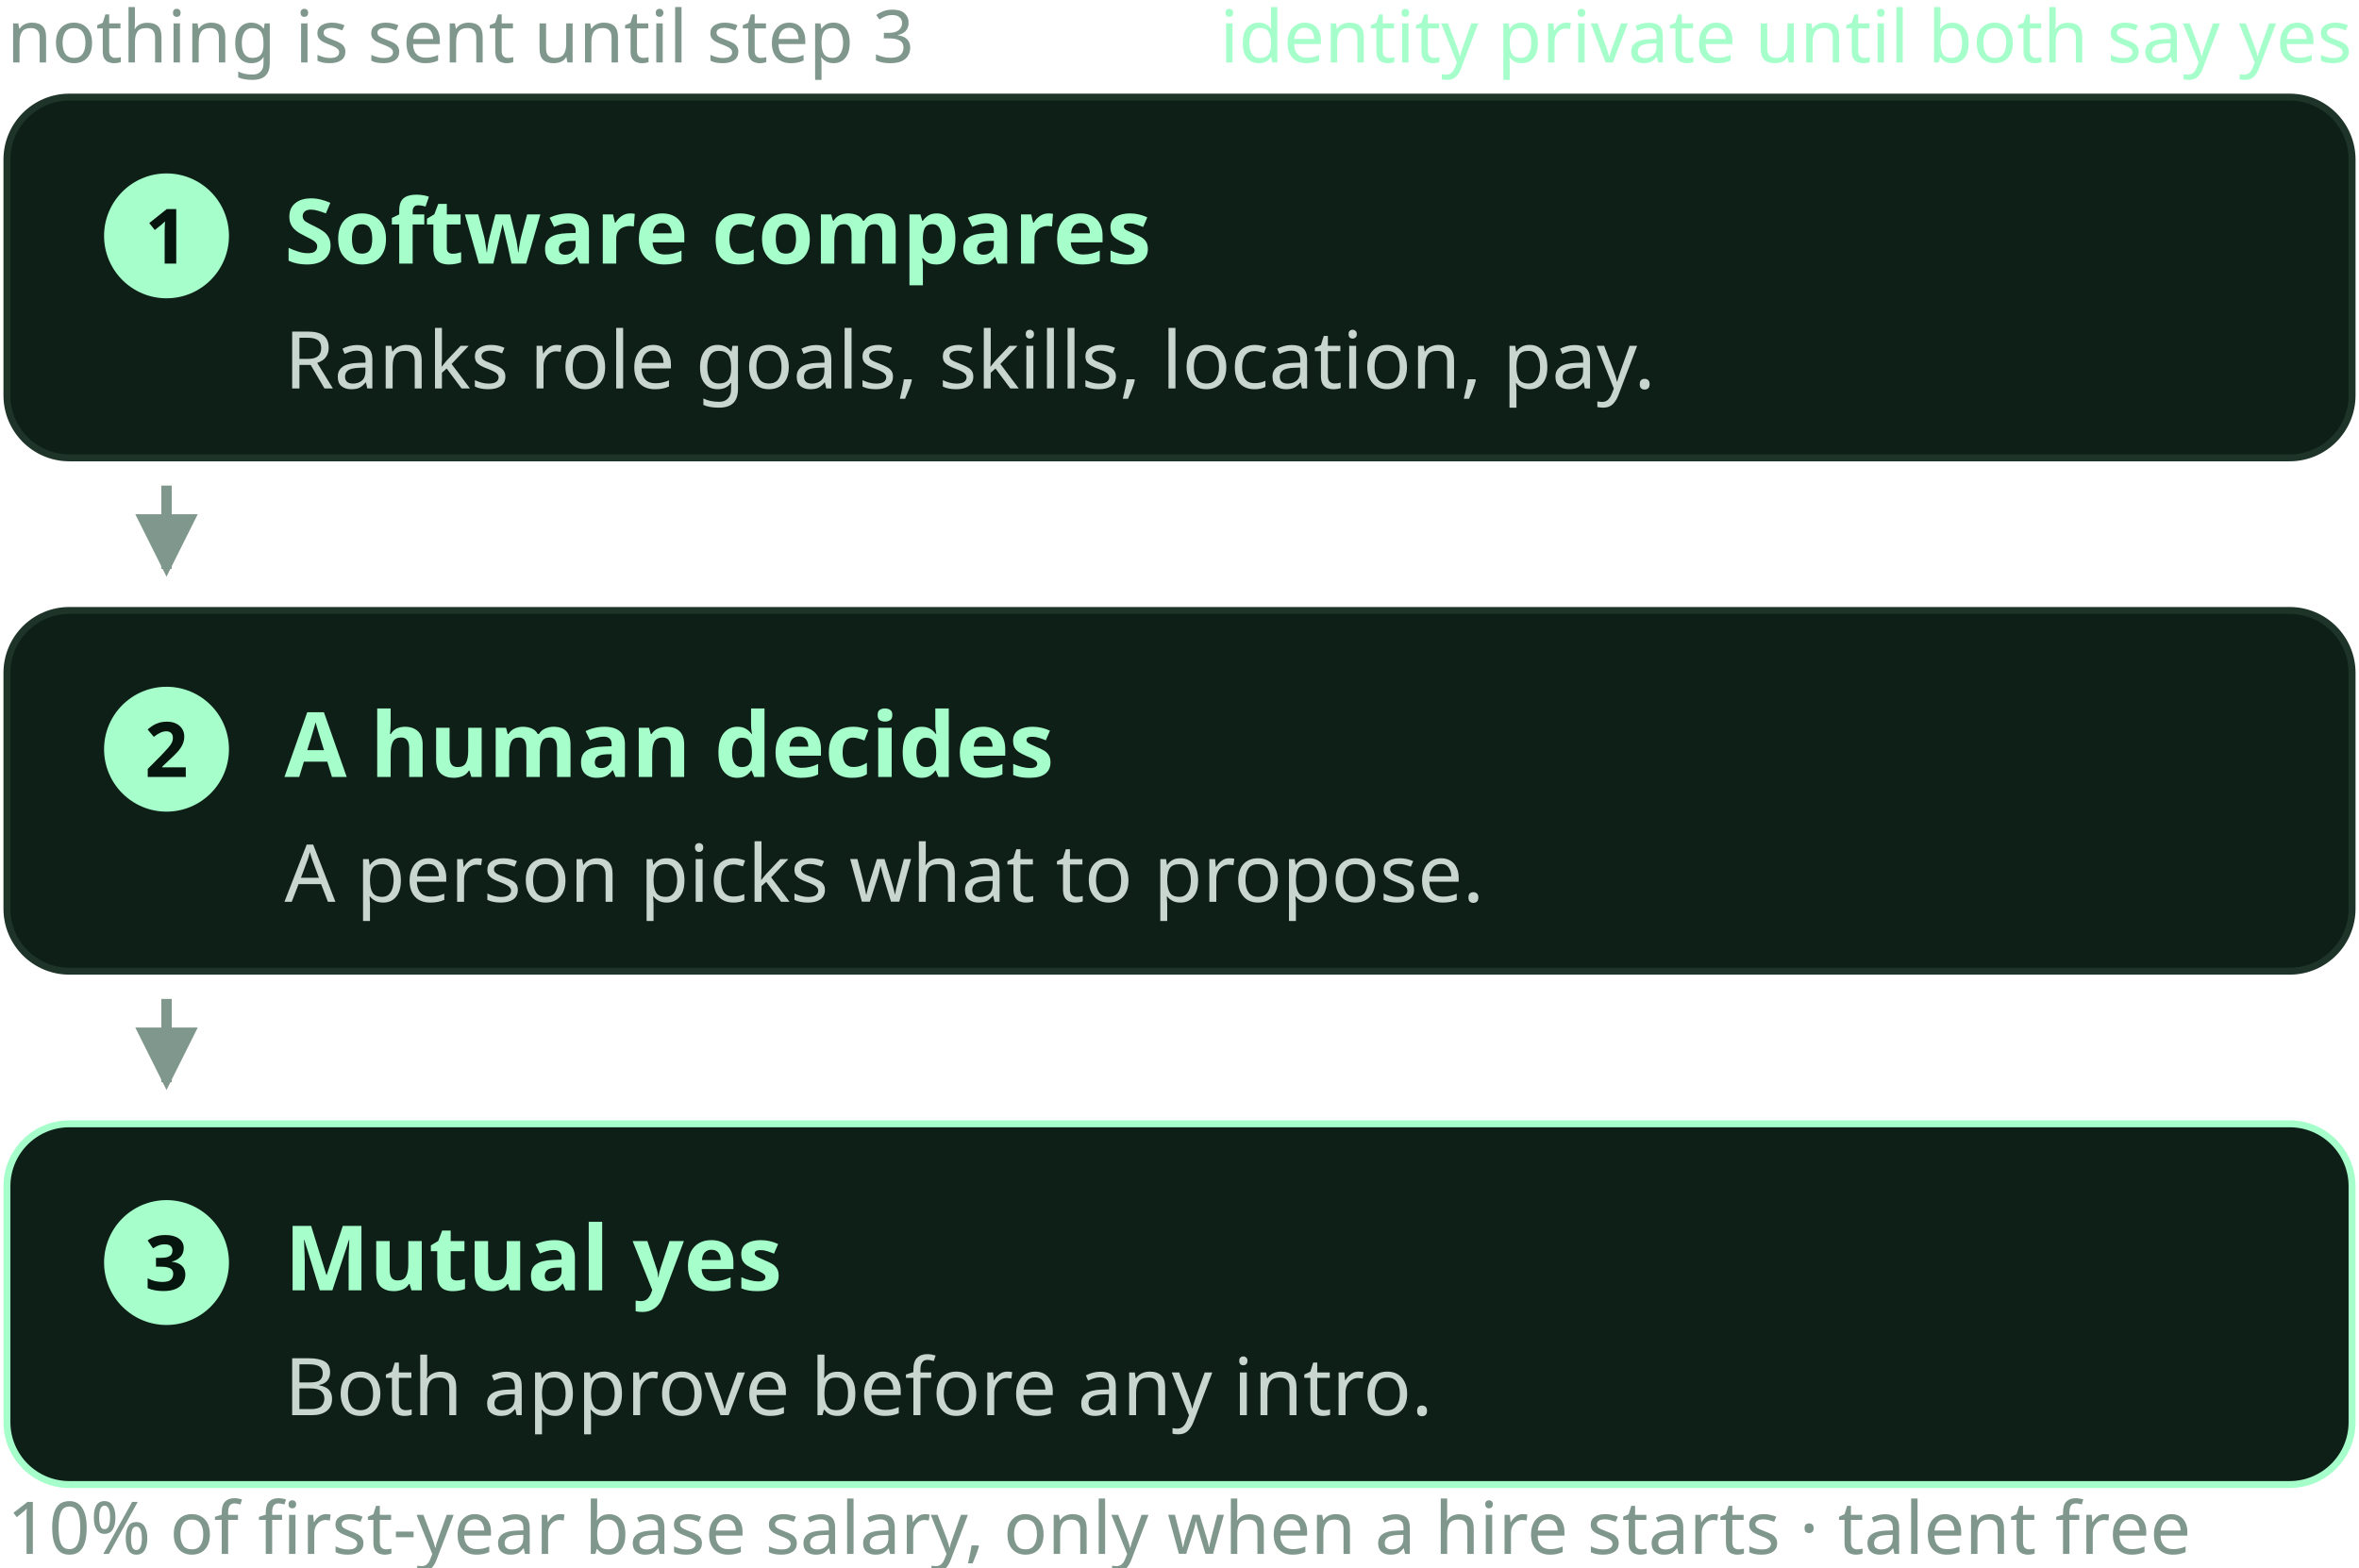
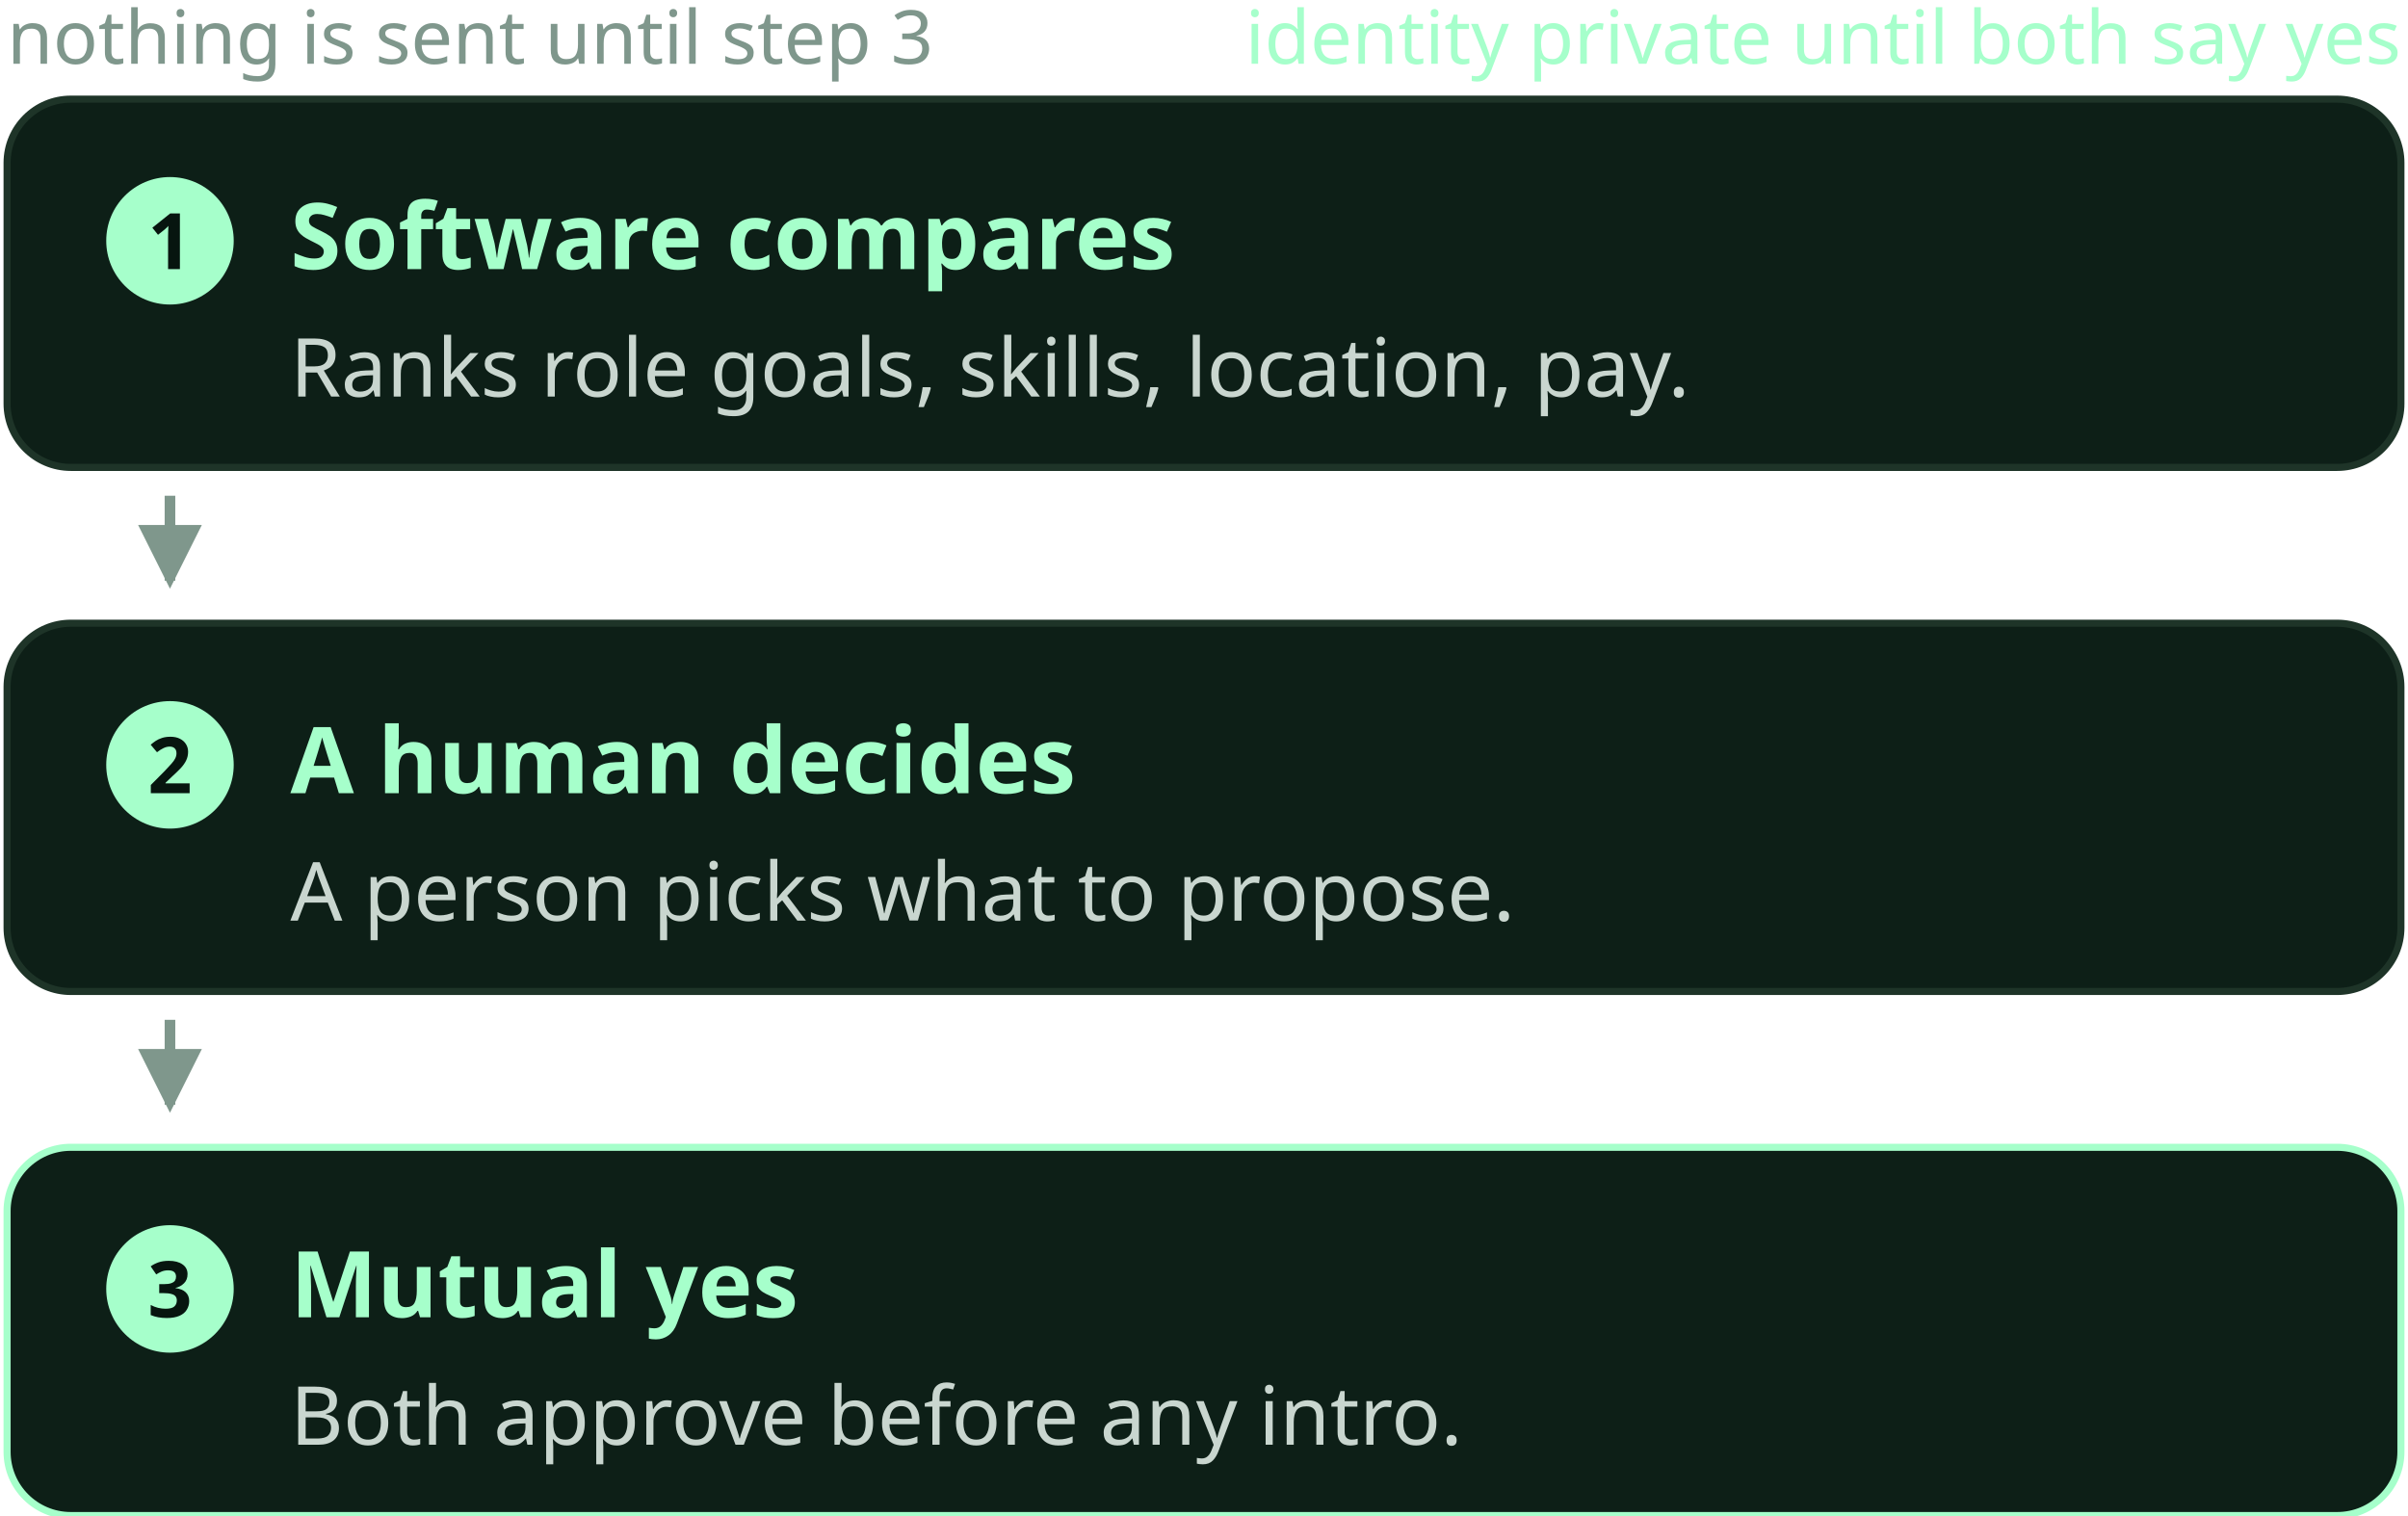
- <svg xmlns="http://www.w3.org/2000/svg" viewBox="0 0 340 226" width="100%" role="img" aria-label="Three steps: software compares the facts and nothing is messaged yet; a human decides what to propose and never auto-introduces; both sides approve privately before any introduction. Startups pay 10 percent of first-year base salary only when a hire starts; talent is always free.">
+ <svg xmlns="http://www.w3.org/2000/svg" viewBox="0 0 340 214" width="100%" role="img" aria-label="Three steps: software compares the facts and nothing is messaged yet; a human decides what to propose and never auto-introduces; both sides approve privately before any introduction.">
  <defs>
    <marker id="dg-arrow" viewBox="0 0 8 8" refX="7" refY="4" markerWidth="6" markerHeight="6" orient="auto">
      <path d="M0 0 L8 4 L0 8 z" fill="#7f978c" />
    </marker>
  </defs>
  <g font-family="ui-sans-serif, system-ui, sans-serif">
    <rect x="1" y="14" width="338" height="52" rx="9" fill="#0d1f17" stroke="#1e3428" />
    <circle cx="24" cy="34" r="9" fill="#a6ffcb" />
    <text x="24" y="38" text-anchor="middle" font-size="11" font-weight="700" fill="#07150f">1</text>
    <text x="41" y="38" font-size="13" font-weight="600" fill="#a6ffcb">Software compares</text>
    <text x="41" y="56" font-size="11.5" fill="#c9d6cf">Ranks role goals, skills, location, pay.</text>
    <line x1="24" y1="70" x2="24" y2="82" stroke="#7f978c" stroke-width="1.5" marker-end="url(#dg-arrow)" />
    <rect x="1" y="88" width="338" height="52" rx="9" fill="#0d1f17" stroke="#1e3428" />
    <circle cx="24" cy="108" r="9" fill="#a6ffcb" />
    <text x="24" y="112" text-anchor="middle" font-size="11" font-weight="700" fill="#07150f">2</text>
    <text x="41" y="112" font-size="13" font-weight="600" fill="#a6ffcb">A human decides</text>
    <text x="41" y="130" font-size="11.5" fill="#c9d6cf">A person picks what to propose.</text>
    <line x1="24" y1="144" x2="24" y2="156" stroke="#7f978c" stroke-width="1.5" marker-end="url(#dg-arrow)" />
    <rect x="1" y="162" width="338" height="52" rx="9" fill="#0d1f17" stroke="#a6ffcb" />
    <circle cx="24" cy="182" r="9" fill="#a6ffcb" />
    <text x="24" y="186" text-anchor="middle" font-size="11" font-weight="700" fill="#07150f">3</text>
    <text x="41" y="186" font-size="13" font-weight="600" fill="#a6ffcb">Mutual yes</text>
    <text x="41" y="204" font-size="11.5" fill="#c9d6cf">Both approve before any intro.</text>
    <text x="1" y="9" font-size="10.5" fill="#7f978c">nothing is sent until step 3</text>
    <text x="339" y="9" text-anchor="end" font-size="10.5" fill="#a6ffcb">identity private until both say yes</text>
-     <text x="1" y="224" font-size="10.5" fill="#7f978c">10% of first-year base salary, only when a hire starts · talent free</text>
  </g>
</svg>
